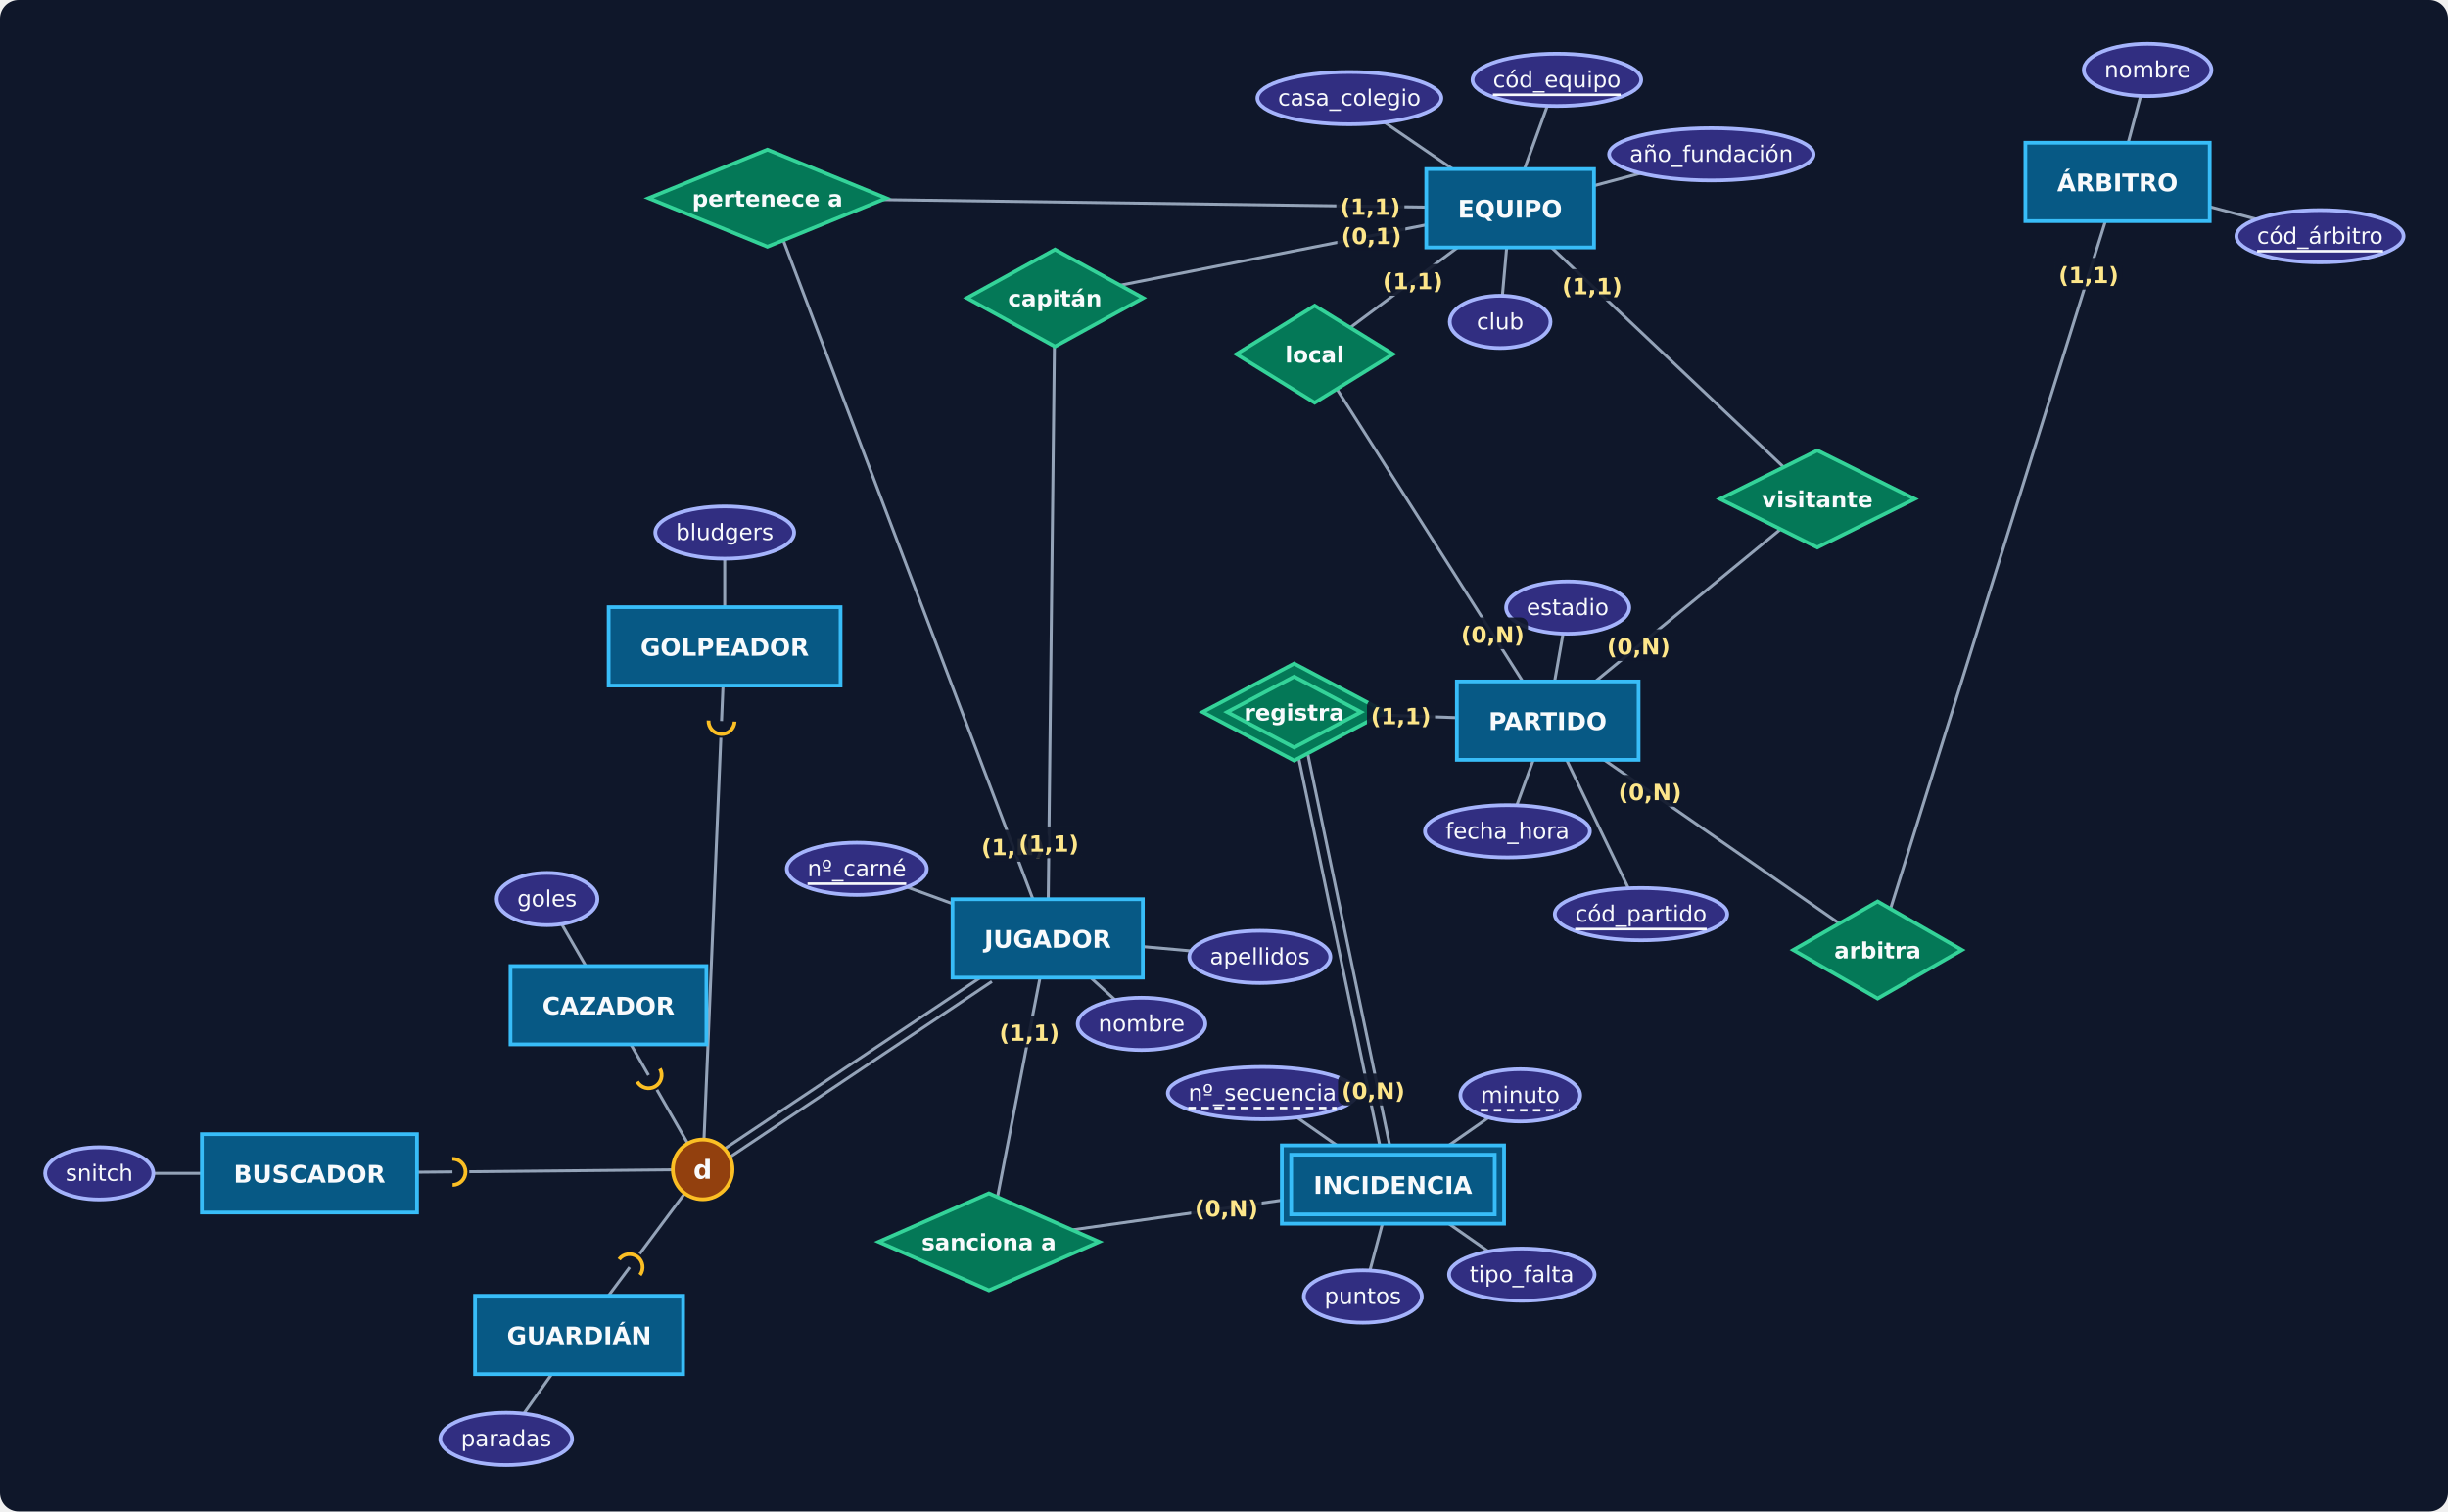
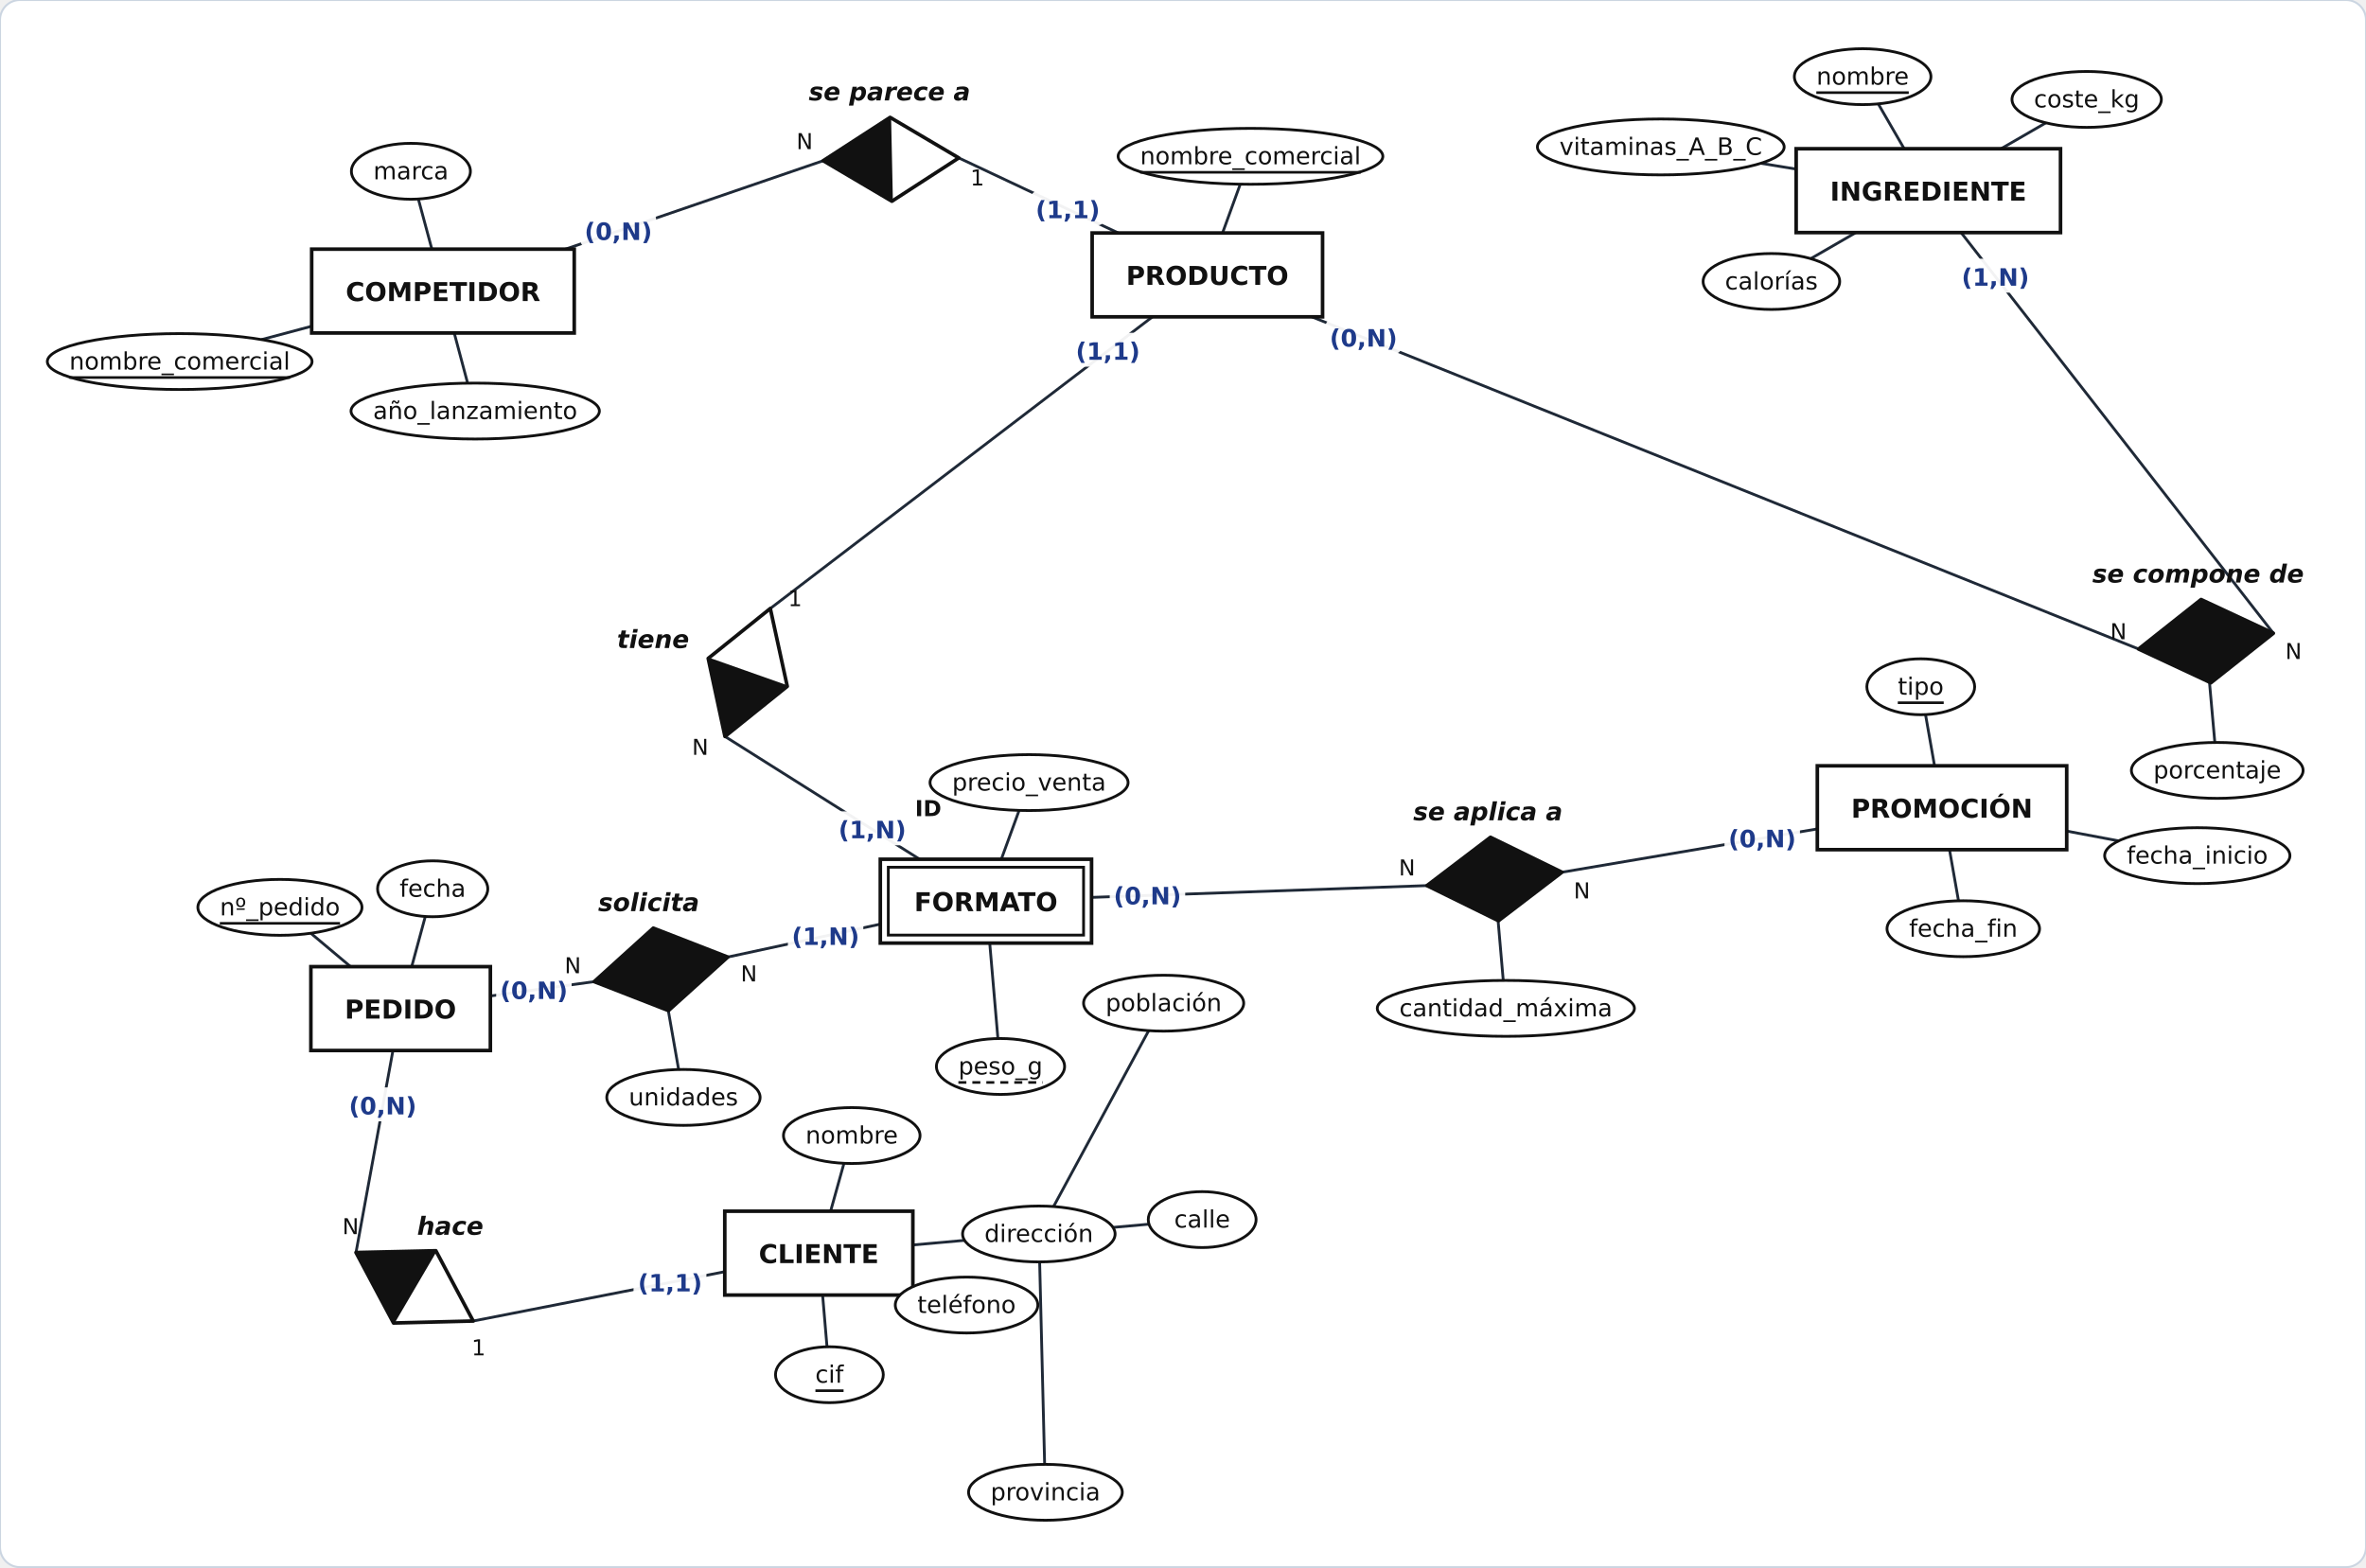
- <svg xmlns="http://www.w3.org/2000/svg" viewBox="158 -795 1312 810" width="1312" height="810" role="img" aria-labelledby="t d" font-family="DejaVu Sans, Verdana, Arial, sans-serif">
-   <rect x="158" y="-795" width="1312" height="810" rx="10" fill="#0f172a" />
-   <g stroke="#94a3b8" stroke-width="1.6" fill="none">
-     <line x1="965.5" y1="-662.4" x2="963.2" y2="-636.5" />
-     <line x1="936.6" y1="-704.4" x2="900.1" y2="-729.4" />
-     <line x1="975.0" y1="-704.4" x2="987.3" y2="-738.3" />
-     <line x1="1012.3" y1="-695.5" x2="1037.4" y2="-702.2" />
-     <line x1="770.5" y1="-287.7" x2="796.4" y2="-285.4" />
-     <line x1="742.5" y1="-271.1" x2="755.8" y2="-259.0" />
-     <line x1="668.5" y1="-310.7" x2="644.1" y2="-319.6" />
-     <line x1="453.7" y1="-58.6" x2="438.7" y2="-37.4" />
-     <line x1="546.4" y1="-469.6" x2="546.4" y2="-495.6" />
-     <line x1="472.0" y1="-277.3" x2="459.0" y2="-299.8" />
-     <line x1="266.2" y1="-166.2" x2="240.2" y2="-166.2" />
-     <line x1="997.6" y1="-387.8" x2="1030.8" y2="-318.9" />
-     <line x1="979.8" y1="-387.8" x2="970.9" y2="-363.4" />
-     <line x1="991.2" y1="-429.8" x2="995.7" y2="-455.4" />
-     <line x1="1342.3" y1="-684.2" x2="1367.4" y2="-677.5" />
-     <line x1="1298.6" y1="-718.5" x2="1305.3" y2="-743.6" />
-     <line x1="934.5" y1="-139.2" x2="955.8" y2="-124.3" />
-     <line x1="898.9" y1="-139.2" x2="892.2" y2="-114.1" />
-     <line x1="874.5" y1="-181.2" x2="853.2" y2="-196.1" />
-     <line x1="934.5" y1="-181.2" x2="955.8" y2="-196.1" />
-     <line x1="922.4" y1="-684.0" x2="630.9" y2="-688.0" />
-     <line x1="711.6" y1="-313.1" x2="577.8" y2="-666.3" />
-     <line x1="719.8" y1="-313.1" x2="723.1" y2="-609.4" />
-     <line x1="922.4" y1="-674.5" x2="758.2" y2="-642.1" />
-     <line x1="939.2" y1="-662.4" x2="881.6" y2="-619.4" />
-     <line x1="974.1" y1="-429.8" x2="874.5" y2="-586.5" />
-     <line x1="989.5" y1="-662.4" x2="1114.0" y2="-544.6" />
-     <line x1="1013.0" y1="-429.8" x2="1112.3" y2="-511.4" />
-     <line x1="1286.4" y1="-676.5" x2="1171.2" y2="-307.9" />
-     <line x1="1017.7" y1="-387.8" x2="1143.8" y2="-300.1" />
-     <line x1="938.8" y1="-410.4" x2="897.7" y2="-411.8" />
-     <line x1="897.6" y1="-180.7" x2="853.9" y2="-389.4" />
-     <line x1="902.7" y1="-181.8" x2="859.0" y2="-390.5" />
-     <line x1="715.4" y1="-271.1" x2="692.6" y2="-153.5" />
-     <line x1="845.0" y1="-151.8" x2="732.7" y2="-135.9" />
-     <line x1="689.6" y1="-269.0" x2="549.3" y2="-175.0" />
-     <line x1="686.7" y1="-273.3" x2="546.4" y2="-179.4" />
-     <line x1="525.0" y1="-155.5" x2="484.1" y2="-100.6" />
-     <line x1="535.3" y1="-184.3" x2="545.5" y2="-427.6" />
-     <line x1="526.6" y1="-182.2" x2="496.1" y2="-235.3" />
-     <line x1="518.6" y1="-168.1" x2="381.5" y2="-166.8" />
+ <svg xmlns="http://www.w3.org/2000/svg" viewBox="422 -982 1185 785" width="1185" height="785" role="img" aria-labelledby="t d" font-family="DejaVu Sans, Verdana, Arial, sans-serif">
+   <rect x="422" y="-982" width="1185" height="785" rx="10" fill="#ffffff" stroke="#cbd5e1" />
+   <g stroke="#1f2937" stroke-width="1.4" fill="none">
+     <line x1="1351.5" y1="-865.5" x2="1329.0" y2="-852.5" />
+     <line x1="1321.6" y1="-897.3" x2="1303.9" y2="-900.2" />
+     <line x1="1375.7" y1="-907.5" x2="1362.7" y2="-930.0" />
+     <line x1="1424.2" y1="-907.5" x2="1446.7" y2="-920.5" />
+     <line x1="1034.3" y1="-865.3" x2="1043.2" y2="-889.8" />
+     <line x1="917.7" y1="-509.6" x2="921.8" y2="-461.8" />
+     <line x1="923.5" y1="-551.6" x2="932.4" y2="-576.0" />
+     <line x1="879.2" y1="-337.8" x2="879.5" y2="-337.6" />
+     <line x1="834.0" y1="-333.3" x2="836.2" y2="-307.4" />
+     <line x1="838.0" y1="-375.3" x2="844.7" y2="-399.3" />
+     <line x1="879.2" y1="-358.4" x2="905.1" y2="-360.7" />
+     <line x1="979.5" y1="-367.2" x2="997.4" y2="-368.8" />
+     <line x1="949.7" y1="-377.7" x2="997.3" y2="-465.7" />
+     <line x1="942.7" y1="-349.9" x2="945.2" y2="-248.5" />
+     <line x1="597.6" y1="-497.8" x2="577.7" y2="-514.5" />
+     <line x1="628.2" y1="-497.8" x2="635.0" y2="-522.9" />
+     <line x1="1398.4" y1="-556.4" x2="1402.9" y2="-530.8" />
+     <line x1="1390.9" y1="-598.4" x2="1386.4" y2="-624.0" />
+     <line x1="1457.1" y1="-565.7" x2="1483.1" y2="-560.8" />
+     <line x1="649.5" y1="-815.2" x2="656.2" y2="-790.1" />
+     <line x1="578.1" y1="-818.6" x2="553.0" y2="-811.9" />
+     <line x1="638.3" y1="-857.2" x2="631.5" y2="-882.4" />
+     <line x1="1528.6" y1="-640.3" x2="1531.3" y2="-610.0" />
+     <line x1="756.7" y1="-475.9" x2="761.9" y2="-446.2" />
+     <line x1="1172.3" y1="-521.0" x2="1174.9" y2="-490.9" />
+     <line x1="1560.6" y1="-664.8" x2="1404.2" y2="-865.5" />
+     <line x1="1493.1" y1="-656.9" x2="1079.0" y2="-823.3" />
+     <line x1="807.8" y1="-677.2" x2="999.2" y2="-823.3" />
+     <line x1="785.1" y1="-613.1" x2="882.6" y2="-551.6" />
+     <line x1="659.0" y1="-320.3" x2="785.0" y2="-345.0" />
+     <line x1="600.3" y1="-354.6" x2="618.8" y2="-455.8" />
+     <line x1="719.6" y1="-490.3" x2="667.5" y2="-483.1" />
+     <line x1="786.5" y1="-502.6" x2="862.9" y2="-519.1" />
+     <line x1="1204.3" y1="-545.1" x2="1332.2" y2="-566.8" />
+     <line x1="1136.7" y1="-538.4" x2="968.7" y2="-532.5" />
+     <line x1="834.3" y1="-901.5" x2="705.2" y2="-857.2" />
+     <line x1="902.2" y1="-902.9" x2="982.1" y2="-865.3" />
  </g>
-   <g transform="translate(497.2 -118.3) rotate(126.8)">
-     <rect x="-6" y="-8" width="9" height="16" fill="#0f172a" stroke="none" />
-     <path d="M3 -7 A7 7 0 0 0 3 7" fill="none" stroke="#fbbf24" stroke-width="2" />
-   </g>
-   <g transform="translate(544.6 -405.6) rotate(-87.6)">
-     <rect x="-6" y="-8" width="9" height="16" fill="#0f172a" stroke="none" />
-     <path d="M3 -7 A7 7 0 0 0 3 7" fill="none" stroke="#fbbf24" stroke-width="2" />
-   </g>
-   <g transform="translate(507.1 -216.2) rotate(-119.8)">
-     <rect x="-6" y="-8" width="9" height="16" fill="#0f172a" stroke="none" />
-     <path d="M3 -7 A7 7 0 0 0 3 7" fill="none" stroke="#fbbf24" stroke-width="2" />
-   </g>
-   <g transform="translate(403.5 -167.0) rotate(179.4)">
-     <rect x="-6" y="-8" width="9" height="16" fill="#0f172a" stroke="none" />
-     <path d="M3 -7 A7 7 0 0 0 3 7" fill="none" stroke="#fbbf24" stroke-width="2" />
-   </g>
-   <rect x="922.4" y="-704.4" width="89.9" height="42.0" fill="#075985" stroke="#38bdf8" stroke-width="2" />
-   <rect x="668.5" y="-313.1" width="102.0" height="42.0" fill="#075985" stroke="#38bdf8" stroke-width="2" />
-   <rect x="412.6" y="-100.6" width="111.5" height="42.0" fill="#075985" stroke="#38bdf8" stroke-width="2" />
-   <rect x="484.2" y="-469.6" width="124.3" height="42.0" fill="#075985" stroke="#38bdf8" stroke-width="2" />
-   <rect x="431.6" y="-277.3" width="105.0" height="42.0" fill="#075985" stroke="#38bdf8" stroke-width="2" />
-   <rect x="266.2" y="-187.2" width="115.3" height="42.0" fill="#075985" stroke="#38bdf8" stroke-width="2" />
-   <rect x="938.8" y="-429.8" width="97.4" height="42.0" fill="#075985" stroke="#38bdf8" stroke-width="2" />
-   <rect x="1243.5" y="-718.5" width="98.8" height="42.0" fill="#075985" stroke="#38bdf8" stroke-width="2" />
-   <rect x="845.0" y="-181.2" width="119.1" height="42.0" fill="#075985" stroke="#38bdf8" stroke-width="2" />
-   <rect x="850.0" y="-176.2" width="109.1" height="32.0" fill="none" stroke="#38bdf8" stroke-width="2" />
-   <polygon points="569.3,-714.8 633.0,-688.8 569.3,-662.8 505.6,-688.8" fill="#047857" stroke="#34d399" stroke-width="2" />
-   <polygon points="723.4,-661.3 770.7,-635.3 723.4,-609.3 676.2,-635.3" fill="#047857" stroke="#34d399" stroke-width="2" />
-   <polygon points="862.6,-631.2 904.6,-605.2 862.6,-579.2 820.6,-605.2" fill="#047857" stroke="#34d399" stroke-width="2" />
-   <polygon points="1132.0,-553.6 1184.2,-527.6 1132.0,-501.6 1079.8,-527.6" fill="#047857" stroke="#34d399" stroke-width="2" />
-   <polygon points="1164.3,-311.9 1209.5,-285.9 1164.3,-259.9 1119.1,-285.9" fill="#047857" stroke="#34d399" stroke-width="2" />
-   <polygon points="851.6,-439.4 900.6,-413.4 851.6,-387.4 802.5,-413.4" fill="#047857" stroke="#34d399" stroke-width="2" />
-   <polygon points="851.6,-432.4 887.4,-413.4 851.6,-394.4 815.7,-413.4" fill="none" stroke="#34d399" stroke-width="2" />
-   <polygon points="688.0,-155.5 747.1,-129.5 688.0,-103.5 628.9,-129.5" fill="#047857" stroke="#34d399" stroke-width="2" />
-   <circle cx="534.6" cy="-168.3" r="16" fill="#92400e" stroke="#fbbf24" stroke-width="2" />
-   <ellipse cx="962.0" cy="-622.5" rx="27.0" ry="14.0" fill="#312e81" stroke="#a5b4fc" stroke-width="2" />
-   <ellipse cx="881.2" cy="-742.4" rx="49.3" ry="14.0" fill="#312e81" stroke="#a5b4fc" stroke-width="2" />
-   <ellipse cx="992.4" cy="-752.2" rx="45.2" ry="14.0" fill="#312e81" stroke="#a5b4fc" stroke-width="2" />
-   <ellipse cx="1075.2" cy="-712.3" rx="54.8" ry="14.0" fill="#312e81" stroke="#a5b4fc" stroke-width="2" />
-   <ellipse cx="833.2" cy="-282.2" rx="37.8" ry="14.0" fill="#312e81" stroke="#a5b4fc" stroke-width="2" />
-   <ellipse cx="769.8" cy="-246.3" rx="34.2" ry="14.0" fill="#312e81" stroke="#a5b4fc" stroke-width="2" />
-   <ellipse cx="617.2" cy="-329.4" rx="37.5" ry="14.0" fill="#312e81" stroke="#a5b4fc" stroke-width="2" />
-   <ellipse cx="429.3" cy="-23.9" rx="35.3" ry="14.0" fill="#312e81" stroke="#a5b4fc" stroke-width="2" />
-   <ellipse cx="546.4" cy="-509.6" rx="37.2" ry="14.0" fill="#312e81" stroke="#a5b4fc" stroke-width="2" />
-   <ellipse cx="451.2" cy="-313.2" rx="27.0" ry="14.0" fill="#312e81" stroke="#a5b4fc" stroke-width="2" />
-   <ellipse cx="211.2" cy="-166.2" rx="29.0" ry="14.0" fill="#312e81" stroke="#a5b4fc" stroke-width="2" />
-   <ellipse cx="1037.5" cy="-305.1" rx="46.2" ry="14.0" fill="#312e81" stroke="#a5b4fc" stroke-width="2" />
-   <ellipse cx="965.9" cy="-349.5" rx="44.2" ry="14.0" fill="#312e81" stroke="#a5b4fc" stroke-width="2" />
-   <ellipse cx="998.2" cy="-469.4" rx="33.0" ry="14.0" fill="#312e81" stroke="#a5b4fc" stroke-width="2" />
-   <ellipse cx="1401.4" cy="-668.4" rx="44.8" ry="14.0" fill="#312e81" stroke="#a5b4fc" stroke-width="2" />
-   <ellipse cx="1309.0" cy="-757.5" rx="34.2" ry="14.0" fill="#312e81" stroke="#a5b4fc" stroke-width="2" />
-   <ellipse cx="973.6" cy="-111.9" rx="39.0" ry="14.0" fill="#312e81" stroke="#a5b4fc" stroke-width="2" />
-   <ellipse cx="888.4" cy="-100.2" rx="31.6" ry="14.0" fill="#312e81" stroke="#a5b4fc" stroke-width="2" />
-   <ellipse cx="834.6" cy="-209.2" rx="50.7" ry="14.0" fill="#312e81" stroke="#a5b4fc" stroke-width="2" />
-   <ellipse cx="972.8" cy="-208.0" rx="32.1" ry="14.0" fill="#312e81" stroke="#a5b4fc" stroke-width="2" />
-   <rect x="874.2" y="-693.4" width="36.5" height="17" rx="4" fill="#0f172a" opacity="0.92" />
-   <text x="892.4" y="-679.9" font-size="12" fill="#fde68a" text-anchor="middle" font-weight="700">(1,1)</text>
-   <rect x="682.0" y="-350.2" width="37.8" height="17" rx="4" fill="#0f172a" opacity="0.92" />
-   <text x="700.9" y="-336.7" font-size="12" fill="#fde68a" text-anchor="middle" font-weight="700">(1,N)</text>
-   <rect x="701.9" y="-352.1" width="36.5" height="17" rx="4" fill="#0f172a" opacity="0.92" />
-   <text x="720.1" y="-338.6" font-size="12" fill="#fde68a" text-anchor="middle" font-weight="700">(1,1)</text>
-   <rect x="874.7" y="-677.7" width="36.5" height="17" rx="4" fill="#0f172a" opacity="0.92" />
-   <text x="893.0" y="-664.2" font-size="12" fill="#fde68a" text-anchor="middle" font-weight="700">(0,1)</text>
-   <rect x="897.0" y="-653.5" width="36.5" height="17" rx="4" fill="#0f172a" opacity="0.92" />
-   <text x="915.2" y="-640.0" font-size="12" fill="#fde68a" text-anchor="middle" font-weight="700">(1,1)</text>
-   <rect x="939.1" y="-464.1" width="37.8" height="17" rx="4" fill="#0f172a" opacity="0.92" />
-   <text x="958.0" y="-450.6" font-size="12" fill="#fde68a" text-anchor="middle" font-weight="700">(0,N)</text>
-   <rect x="993.1" y="-650.8" width="36.5" height="17" rx="4" fill="#0f172a" opacity="0.92" />
-   <text x="1011.3" y="-637.3" font-size="12" fill="#fde68a" text-anchor="middle" font-weight="700">(1,1)</text>
-   <rect x="1017.3" y="-457.8" width="37.8" height="17" rx="4" fill="#0f172a" opacity="0.92" />
-   <text x="1036.2" y="-444.3" font-size="12" fill="#fde68a" text-anchor="middle" font-weight="700">(0,N)</text>
-   <rect x="1259.2" y="-656.8" width="36.5" height="17" rx="4" fill="#0f172a" opacity="0.92" />
-   <text x="1277.4" y="-643.3" font-size="12" fill="#fde68a" text-anchor="middle" font-weight="700">(1,1)</text>
-   <rect x="1023.4" y="-379.7" width="37.8" height="17" rx="4" fill="#0f172a" opacity="0.92" />
-   <text x="1042.3" y="-366.2" font-size="12" fill="#fde68a" text-anchor="middle" font-weight="700">(0,N)</text>
-   <rect x="890.6" y="-420.4" width="36.5" height="17" rx="4" fill="#0f172a" opacity="0.92" />
-   <text x="908.8" y="-406.9" font-size="12" fill="#fde68a" text-anchor="middle" font-weight="700">(1,1)</text>
-   <rect x="875.1" y="-219.6" width="37.8" height="17" rx="4" fill="#0f172a" opacity="0.92" />
-   <text x="894.0" y="-206.1" font-size="12" fill="#fde68a" text-anchor="middle" font-weight="700">(0,N)</text>
-   <rect x="691.5" y="-250.7" width="36.5" height="17" rx="4" fill="#0f172a" opacity="0.92" />
-   <text x="709.7" y="-237.2" font-size="12" fill="#fde68a" text-anchor="middle" font-weight="700">(1,1)</text>
-   <rect x="796.4" y="-156.6" width="37.8" height="17" rx="4" fill="#0f172a" opacity="0.92" />
-   <text x="815.3" y="-143.1" font-size="12" fill="#fde68a" text-anchor="middle" font-weight="700">(0,N)</text>
-   <text x="967.3" y="-678.4" font-size="13" font-weight="700" text-anchor="middle" fill="#f8fafc">EQUIPO</text>
-   <text x="719.5" y="-287.1" font-size="13" font-weight="700" text-anchor="middle" fill="#f8fafc">JUGADOR</text>
-   <text x="468.4" y="-74.6" font-size="13" font-weight="700" text-anchor="middle" fill="#f8fafc">GUARDIÁN</text>
-   <text x="546.4" y="-443.6" font-size="13" font-weight="700" text-anchor="middle" fill="#f8fafc">GOLPEADOR</text>
-   <text x="484.1" y="-251.3" font-size="13" font-weight="700" text-anchor="middle" fill="#f8fafc">CAZADOR</text>
-   <text x="323.9" y="-161.2" font-size="13" font-weight="700" text-anchor="middle" fill="#f8fafc">BUSCADOR</text>
-   <text x="987.5" y="-403.8" font-size="13" font-weight="700" text-anchor="middle" fill="#f8fafc">PARTIDO</text>
-   <text x="1292.9" y="-692.5" font-size="13" font-weight="700" text-anchor="middle" fill="#f8fafc">ÁRBITRO</text>
-   <text x="904.5" y="-155.2" font-size="13" font-weight="700" text-anchor="middle" fill="#f8fafc">INCIDENCIA</text>
-   <text x="569.3" y="-684.3" font-size="12" font-weight="700" text-anchor="middle" fill="#f8fafc">pertenece a</text>
-   <text x="723.4" y="-630.8" font-size="12" font-weight="700" text-anchor="middle" fill="#f8fafc">capitán</text>
-   <text x="862.6" y="-600.7" font-size="12" font-weight="700" text-anchor="middle" fill="#f8fafc">local</text>
-   <text x="1132.0" y="-523.1" font-size="12" font-weight="700" text-anchor="middle" fill="#f8fafc">visitante</text>
-   <text x="1164.3" y="-281.4" font-size="12" font-weight="700" text-anchor="middle" fill="#f8fafc">arbitra</text>
-   <text x="851.6" y="-408.9" font-size="12" font-weight="700" text-anchor="middle" fill="#f8fafc">registra</text>
-   <text x="688.0" y="-125.0" font-size="12" font-weight="700" text-anchor="middle" fill="#f8fafc">sanciona a</text>
-   <text x="534.6" y="-163.3" font-size="14" font-weight="700" text-anchor="middle" fill="#f8fafc">d</text>
-   <text x="962.0" y="-618.5" font-size="12" text-anchor="middle" fill="#f8fafc">club</text>
-   <text x="881.2" y="-738.4" font-size="12" text-anchor="middle" fill="#f8fafc">casa_colegio</text>
-   <text x="992.4" y="-748.2" font-size="12" text-anchor="middle" fill="#f8fafc">cód_equipo</text>
-   <line x1="958.1" y1="-744.2" x2="1026.6" y2="-744.2" stroke="#f8fafc" stroke-width="1.4" />
-   <text x="1075.2" y="-708.3" font-size="12" text-anchor="middle" fill="#f8fafc">año_fundación</text>
-   <text x="833.2" y="-278.2" font-size="12" text-anchor="middle" fill="#f8fafc">apellidos</text>
-   <text x="769.8" y="-242.3" font-size="12" text-anchor="middle" fill="#f8fafc">nombre</text>
-   <text x="617.2" y="-325.4" font-size="12" text-anchor="middle" fill="#f8fafc">nº_carné</text>
-   <line x1="590.8" y1="-321.4" x2="643.7" y2="-321.4" stroke="#f8fafc" stroke-width="1.4" />
-   <text x="429.3" y="-19.9" font-size="12" text-anchor="middle" fill="#f8fafc">paradas</text>
-   <text x="546.4" y="-505.6" font-size="12" text-anchor="middle" fill="#f8fafc">bludgers</text>
-   <text x="451.2" y="-309.2" font-size="12" text-anchor="middle" fill="#f8fafc">goles</text>
-   <text x="211.2" y="-162.2" font-size="12" text-anchor="middle" fill="#f8fafc">snitch</text>
-   <text x="1037.5" y="-301.1" font-size="12" text-anchor="middle" fill="#f8fafc">cód_partido</text>
-   <line x1="1002.2" y1="-297.1" x2="1072.7" y2="-297.1" stroke="#f8fafc" stroke-width="1.4" />
-   <text x="965.9" y="-345.5" font-size="12" text-anchor="middle" fill="#f8fafc">fecha_hora</text>
-   <text x="998.2" y="-465.4" font-size="12" text-anchor="middle" fill="#f8fafc">estadio</text>
-   <text x="1401.4" y="-664.4" font-size="12" text-anchor="middle" fill="#f8fafc">cód_árbitro</text>
-   <line x1="1367.7" y1="-660.4" x2="1435.2" y2="-660.4" stroke="#f8fafc" stroke-width="1.4" />
-   <text x="1309.0" y="-753.5" font-size="12" text-anchor="middle" fill="#f8fafc">nombre</text>
-   <text x="973.6" y="-107.9" font-size="12" text-anchor="middle" fill="#f8fafc">tipo_falta</text>
-   <text x="888.4" y="-96.2" font-size="12" text-anchor="middle" fill="#f8fafc">puntos</text>
-   <text x="834.6" y="-205.2" font-size="12" text-anchor="middle" fill="#f8fafc">nº_secuencia</text>
-   <line x1="794.9" y1="-201.2" x2="874.3" y2="-201.2" stroke="#f8fafc" stroke-width="1.4" stroke-dasharray="4 3" />
-   <text x="972.8" y="-204.0" font-size="12" text-anchor="middle" fill="#f8fafc">minuto</text>
-   <line x1="951.6" y1="-200.0" x2="993.9" y2="-200.0" stroke="#f8fafc" stroke-width="1.4" stroke-dasharray="4 3" />
+   <rect x="1321.6" y="-907.5" width="132.4" height="42.0" fill="#ffffff" stroke="#111111" stroke-width="1.8" />
+   <rect x="969.0" y="-865.3" width="115.4" height="42.0" fill="#ffffff" stroke="#111111" stroke-width="1.8" />
+   <rect x="862.9" y="-551.6" width="105.8" height="42.0" fill="#ffffff" stroke="#111111" stroke-width="1.8" />
+   <rect x="866.9" y="-547.6" width="97.8" height="34.0" fill="none" stroke="#111111" stroke-width="1.4" />
+   <rect x="785.0" y="-375.3" width="94.2" height="42.0" fill="#ffffff" stroke="#111111" stroke-width="1.8" />
+   <rect x="577.7" y="-497.8" width="89.9" height="42.0" fill="#ffffff" stroke="#111111" stroke-width="1.8" />
+   <rect x="1332.2" y="-598.4" width="124.9" height="42.0" fill="#ffffff" stroke="#111111" stroke-width="1.8" />
+   <rect x="578.1" y="-857.2" width="131.5" height="42.0" fill="#ffffff" stroke="#111111" stroke-width="1.8" />
+   <polygon points="1560.6,-664.8 1524.4,-681.7 1529.3,-640.0" fill="#111111" stroke="none" />
+   <polygon points="1493.1,-656.9 1524.4,-681.7 1529.3,-640.0" fill="#111111" stroke="none" />
+   <polygon points="1560.6,-664.8 1524.4,-681.7 1493.1,-656.9 1529.3,-640.0" fill="none" stroke="#111111" stroke-width="1.8" stroke-linejoin="round" />
+   <line x1="1524.4" y1="-681.7" x2="1529.3" y2="-640.0" stroke="#111111" stroke-width="1" />
+   <polygon points="807.8,-677.2 776.7,-652.2 816.3,-638.2" fill="#ffffff" stroke="none" />
+   <polygon points="785.1,-613.1 776.7,-652.2 816.3,-638.2" fill="#111111" stroke="none" />
+   <polygon points="807.8,-677.2 776.7,-652.2 785.1,-613.1 816.3,-638.2" fill="none" stroke="#111111" stroke-width="1.8" stroke-linejoin="round" />
+   <line x1="776.7" y1="-652.2" x2="816.3" y2="-638.2" stroke="#111111" stroke-width="1" />
+   <polygon points="659.0,-320.3 640.3,-355.5 619.1,-319.3" fill="#ffffff" stroke="none" />
+   <polygon points="600.3,-354.6 640.3,-355.5 619.1,-319.3" fill="#111111" stroke="none" />
+   <polygon points="659.0,-320.3 640.3,-355.5 600.3,-354.6 619.1,-319.3" fill="none" stroke="#111111" stroke-width="1.8" stroke-linejoin="round" />
+   <line x1="640.3" y1="-355.5" x2="619.1" y2="-319.3" stroke="#111111" stroke-width="1" />
+   <polygon points="719.6,-490.3 756.8,-475.8 749.2,-517.1" fill="#111111" stroke="none" />
+   <polygon points="786.5,-502.6 756.8,-475.8 749.2,-517.1" fill="#111111" stroke="none" />
+   <polygon points="719.6,-490.3 756.8,-475.8 786.5,-502.6 749.2,-517.1" fill="none" stroke="#111111" stroke-width="1.8" stroke-linejoin="round" />
+   <line x1="756.8" y1="-475.8" x2="749.2" y2="-517.1" stroke="#111111" stroke-width="1" />
+   <polygon points="1204.3,-545.1 1168.5,-562.6 1172.5,-520.8" fill="#111111" stroke="none" />
+   <polygon points="1136.7,-538.4 1168.5,-562.6 1172.5,-520.8" fill="#111111" stroke="none" />
+   <polygon points="1204.3,-545.1 1168.5,-562.6 1136.7,-538.4 1172.5,-520.8" fill="none" stroke="#111111" stroke-width="1.8" stroke-linejoin="round" />
+   <line x1="1168.5" y1="-562.6" x2="1172.5" y2="-520.8" stroke="#111111" stroke-width="1" />
+   <polygon points="834.3,-901.5 868.7,-881.2 867.8,-923.2" fill="#111111" stroke="none" />
+   <polygon points="902.2,-902.9 868.7,-881.2 867.8,-923.2" fill="#ffffff" stroke="none" />
+   <polygon points="834.3,-901.5 868.7,-881.2 902.2,-902.9 867.8,-923.2" fill="none" stroke="#111111" stroke-width="1.8" stroke-linejoin="round" />
+   <line x1="868.7" y1="-881.2" x2="867.8" y2="-923.2" stroke="#111111" stroke-width="1" />
+   <ellipse cx="1309.2" cy="-841.0" rx="34.2" ry="14.0" fill="#ffffff" stroke="#111111" stroke-width="1.4" />
+   <ellipse cx="1253.8" cy="-908.4" rx="61.8" ry="14.0" fill="#ffffff" stroke="#111111" stroke-width="1.4" />
+   <ellipse cx="1354.9" cy="-943.6" rx="34.2" ry="14.0" fill="#ffffff" stroke="#111111" stroke-width="1.4" />
+   <ellipse cx="1467.1" cy="-932.2" rx="37.4" ry="14.0" fill="#ffffff" stroke="#111111" stroke-width="1.4" />
+   <ellipse cx="1048.3" cy="-903.7" rx="66.3" ry="14.0" fill="#ffffff" stroke="#111111" stroke-width="1.4" />
+   <ellipse cx="923.1" cy="-447.8" rx="32.1" ry="14.0" fill="#ffffff" stroke="#111111" stroke-width="1.4" />
+   <ellipse cx="937.4" cy="-590.0" rx="49.6" ry="14.0" fill="#ffffff" stroke="#111111" stroke-width="1.4" />
+   <ellipse cx="906.1" cy="-328.3" rx="35.7" ry="14.0" fill="#ffffff" stroke="#111111" stroke-width="1.4" />
+   <ellipse cx="837.4" cy="-293.4" rx="27.0" ry="14.0" fill="#ffffff" stroke="#111111" stroke-width="1.4" />
+   <ellipse cx="848.6" cy="-413.2" rx="34.2" ry="14.0" fill="#ffffff" stroke="#111111" stroke-width="1.4" />
+   <ellipse cx="942.3" cy="-363.9" rx="38.2" ry="14.0" fill="#ffffff" stroke="#111111" stroke-width="1.4" />
+   <ellipse cx="1024.1" cy="-371.1" rx="27.0" ry="14.0" fill="#ffffff" stroke="#111111" stroke-width="1.4" />
+   <ellipse cx="1004.8" cy="-479.5" rx="40.1" ry="14.0" fill="#ffffff" stroke="#111111" stroke-width="1.4" />
+   <ellipse cx="945.6" cy="-234.5" rx="38.5" ry="14.0" fill="#ffffff" stroke="#111111" stroke-width="1.4" />
+   <ellipse cx="562.2" cy="-527.5" rx="41.1" ry="14.0" fill="#ffffff" stroke="#111111" stroke-width="1.4" />
+   <ellipse cx="638.7" cy="-536.8" rx="27.6" ry="14.0" fill="#ffffff" stroke="#111111" stroke-width="1.4" />
+   <ellipse cx="1405.3" cy="-516.8" rx="38.2" ry="14.0" fill="#ffffff" stroke="#111111" stroke-width="1.4" />
+   <ellipse cx="1384.0" cy="-638.0" rx="27.0" ry="14.0" fill="#ffffff" stroke="#111111" stroke-width="1.4" />
+   <ellipse cx="1522.5" cy="-553.4" rx="46.4" ry="14.0" fill="#ffffff" stroke="#111111" stroke-width="1.4" />
+   <ellipse cx="660.0" cy="-776.1" rx="62.2" ry="14.0" fill="#ffffff" stroke="#111111" stroke-width="1.4" />
+   <ellipse cx="512.0" cy="-800.9" rx="66.3" ry="14.0" fill="#ffffff" stroke="#111111" stroke-width="1.4" />
+   <ellipse cx="627.8" cy="-896.2" rx="29.8" ry="14.0" fill="#ffffff" stroke="#111111" stroke-width="1.4" />
+   <ellipse cx="1532.5" cy="-596.1" rx="43.0" ry="14.0" fill="#ffffff" stroke="#111111" stroke-width="1.4" />
+   <ellipse cx="764.3" cy="-432.3" rx="38.4" ry="14.0" fill="#ffffff" stroke="#111111" stroke-width="1.4" />
+   <ellipse cx="1176.2" cy="-476.9" rx="64.4" ry="14.0" fill="#ffffff" stroke="#111111" stroke-width="1.4" />
+   <rect x="1402.5" y="-852.4" width="37.8" height="17" rx="3" fill="#ffffff" opacity="0.94" />
+   <text x="1421.4" y="-838.9" font-size="12" fill="#1e3a8a" text-anchor="middle" font-weight="700">(1,N)</text>
+   <text x="1570.7" y="-651.9" font-size="11" fill="#111111" text-anchor="middle">N</text>
+   <rect x="1086.0" y="-821.9" width="37.8" height="17" rx="3" fill="#ffffff" opacity="0.94" />
+   <text x="1104.9" y="-808.4" font-size="12" fill="#1e3a8a" text-anchor="middle" font-weight="700">(0,N)</text>
+   <text x="1483.0" y="-661.8" font-size="11" fill="#111111" text-anchor="middle">N</text>
+   <rect x="958.7" y="-815.3" width="36.5" height="17" rx="3" fill="#ffffff" opacity="0.94" />
+   <text x="976.9" y="-801.8" font-size="12" fill="#1e3a8a" text-anchor="middle" font-weight="700">(1,1)</text>
+   <text x="820.2" y="-678.4" font-size="11" fill="#111111" text-anchor="middle">1</text>
+   <rect x="840.0" y="-575.6" width="37.8" height="17" rx="3" fill="#ffffff" opacity="0.94" />
+   <text x="858.9" y="-562.1" font-size="12" fill="#1e3a8a" text-anchor="middle" font-weight="700">(1,N)</text>
+   <text x="772.7" y="-603.9" font-size="11" fill="#111111" text-anchor="middle">N</text>
+   <text x="886.9" y="-573.2" font-size="11" font-weight="700" fill="#111111" text-anchor="middle">ID</text>
+   <rect x="739.3" y="-348.6" width="36.5" height="17" rx="3" fill="#ffffff" opacity="0.94" />
+   <text x="757.6" y="-335.1" font-size="12" fill="#1e3a8a" text-anchor="middle" font-weight="700">(1,1)</text>
+   <text x="661.7" y="-303.1" font-size="11" fill="#111111" text-anchor="middle">1</text>
+   <rect x="594.8" y="-437.3" width="37.8" height="17" rx="3" fill="#ffffff" opacity="0.94" />
+   <text x="613.7" y="-423.8" font-size="12" fill="#1e3a8a" text-anchor="middle" font-weight="700">(0,N)</text>
+   <text x="597.6" y="-363.8" font-size="11" fill="#111111" text-anchor="middle">N</text>
+   <rect x="670.5" y="-495.1" width="37.8" height="17" rx="3" fill="#ffffff" opacity="0.94" />
+   <text x="689.4" y="-481.6" font-size="12" fill="#1e3a8a" text-anchor="middle" font-weight="700">(0,N)</text>
+   <text x="708.9" y="-494.5" font-size="11" fill="#111111" text-anchor="middle">N</text>
+   <rect x="816.6" y="-522.2" width="37.8" height="17" rx="3" fill="#ffffff" opacity="0.94" />
+   <text x="835.5" y="-508.7" font-size="12" fill="#1e3a8a" text-anchor="middle" font-weight="700">(1,N)</text>
+   <text x="797.1" y="-490.4" font-size="11" fill="#111111" text-anchor="middle">N</text>
+   <rect x="1285.7" y="-571.1" width="37.8" height="17" rx="3" fill="#ffffff" opacity="0.94" />
+   <text x="1304.6" y="-557.6" font-size="12" fill="#1e3a8a" text-anchor="middle" font-weight="700">(0,N)</text>
+   <text x="1214.3" y="-532.0" font-size="11" fill="#111111" text-anchor="middle">N</text>
+   <rect x="977.8" y="-542.5" width="37.8" height="17" rx="3" fill="#ffffff" opacity="0.94" />
+   <text x="996.7" y="-529.0" font-size="12" fill="#1e3a8a" text-anchor="middle" font-weight="700">(0,N)</text>
+   <text x="1126.7" y="-543.5" font-size="11" fill="#111111" text-anchor="middle">N</text>
+   <rect x="712.8" y="-875.3" width="37.8" height="17" rx="3" fill="#ffffff" opacity="0.94" />
+   <text x="731.7" y="-861.8" font-size="12" fill="#1e3a8a" text-anchor="middle" font-weight="700">(0,N)</text>
+   <text x="825.0" y="-907.3" font-size="11" fill="#111111" text-anchor="middle">N</text>
+   <rect x="938.5" y="-886.2" width="36.5" height="17" rx="3" fill="#ffffff" opacity="0.94" />
+   <text x="956.8" y="-872.7" font-size="12" fill="#1e3a8a" text-anchor="middle" font-weight="700">(1,1)</text>
+   <text x="911.5" y="-889.1" font-size="11" fill="#111111" text-anchor="middle">1</text>
+   <text x="1387.8" y="-881.5" font-size="13" font-weight="700" text-anchor="middle" fill="#111111">INGREDIENTE</text>
+   <text x="1026.7" y="-839.3" font-size="13" font-weight="700" text-anchor="middle" fill="#111111">PRODUCTO</text>
+   <text x="915.8" y="-525.6" font-size="13" font-weight="700" text-anchor="middle" fill="#111111">FORMATO</text>
+   <text x="832.1" y="-349.3" font-size="13" font-weight="700" text-anchor="middle" fill="#111111">CLIENTE</text>
+   <text x="622.6" y="-471.8" font-size="13" font-weight="700" text-anchor="middle" fill="#111111">PEDIDO</text>
+   <text x="1394.6" y="-572.4" font-size="13" font-weight="700" text-anchor="middle" fill="#111111">PROMOCIÓN</text>
+   <text x="643.9" y="-831.2" font-size="13" font-weight="700" text-anchor="middle" fill="#111111">COMPETIDOR</text>
+   <text x="1522.9" y="-690.2" font-size="12.5" font-weight="700" font-style="italic" text-anchor="middle" fill="#111111">se compone de</text>
+   <text x="749.1" y="-657.4" font-size="12.5" font-weight="700" font-style="italic" text-anchor="middle" fill="#111111">tiene</text>
+   <text x="647.5" y="-363.5" font-size="12.5" font-weight="700" font-style="italic" text-anchor="middle" fill="#111111">hace</text>
+   <text x="746.9" y="-525.6" font-size="12.5" font-weight="700" font-style="italic" text-anchor="middle" fill="#111111">solicita</text>
+   <text x="1167.2" y="-571.1" font-size="12.5" font-weight="700" font-style="italic" text-anchor="middle" fill="#111111">se aplica a</text>
+   <text x="867.5" y="-931.7" font-size="12.5" font-weight="700" font-style="italic" text-anchor="middle" fill="#111111">se parece a</text>
+   <text x="1309.2" y="-837.0" font-size="12" text-anchor="middle" fill="#111111">calorías</text>
+   <text x="1253.8" y="-904.4" font-size="12" text-anchor="middle" fill="#111111">vitaminas_A_B_C</text>
+   <text x="1354.9" y="-939.6" font-size="12" text-anchor="middle" fill="#111111">nombre</text>
+   <line x1="1331.7" y1="-935.6" x2="1378.0" y2="-935.6" stroke="#111111" stroke-width="1.3" />
+   <text x="1467.1" y="-928.2" font-size="12" text-anchor="middle" fill="#111111">coste_kg</text>
+   <text x="1048.3" y="-899.7" font-size="12" text-anchor="middle" fill="#111111">nombre_comercial</text>
+   <line x1="993.0" y1="-895.7" x2="1103.6" y2="-895.7" stroke="#111111" stroke-width="1.3" />
+   <text x="923.1" y="-443.8" font-size="12" text-anchor="middle" fill="#111111">peso_g</text>
+   <line x1="902.0" y1="-439.8" x2="944.2" y2="-439.8" stroke="#111111" stroke-width="1.3" stroke-dasharray="4 3" />
+   <text x="937.4" y="-586.0" font-size="12" text-anchor="middle" fill="#111111">precio_venta</text>
+   <text x="906.1" y="-324.3" font-size="12" text-anchor="middle" fill="#111111">teléfono</text>
+   <text x="837.4" y="-289.4" font-size="12" text-anchor="middle" fill="#111111">cif</text>
+   <line x1="830.4" y1="-285.4" x2="844.5" y2="-285.4" stroke="#111111" stroke-width="1.3" />
+   <text x="848.6" y="-409.2" font-size="12" text-anchor="middle" fill="#111111">nombre</text>
+   <text x="942.3" y="-359.9" font-size="12" text-anchor="middle" fill="#111111">dirección</text>
+   <text x="1024.1" y="-367.1" font-size="12" text-anchor="middle" fill="#111111">calle</text>
+   <text x="1004.8" y="-475.5" font-size="12" text-anchor="middle" fill="#111111">población</text>
+   <text x="945.6" y="-230.5" font-size="12" text-anchor="middle" fill="#111111">provincia</text>
+   <text x="562.2" y="-523.5" font-size="12" text-anchor="middle" fill="#111111">nº_pedido</text>
+   <line x1="532.1" y1="-519.5" x2="592.3" y2="-519.5" stroke="#111111" stroke-width="1.3" />
+   <text x="638.7" y="-532.8" font-size="12" text-anchor="middle" fill="#111111">fecha</text>
+   <text x="1405.3" y="-512.8" font-size="12" text-anchor="middle" fill="#111111">fecha_fin</text>
+   <text x="1384.0" y="-634.0" font-size="12" text-anchor="middle" fill="#111111">tipo</text>
+   <line x1="1372.5" y1="-630.0" x2="1395.5" y2="-630.0" stroke="#111111" stroke-width="1.3" />
+   <text x="1522.5" y="-549.4" font-size="12" text-anchor="middle" fill="#111111">fecha_inicio</text>
+   <text x="660.0" y="-772.1" font-size="12" text-anchor="middle" fill="#111111">año_lanzamiento</text>
+   <text x="512.0" y="-796.9" font-size="12" text-anchor="middle" fill="#111111">nombre_comercial</text>
+   <line x1="456.7" y1="-792.9" x2="567.3" y2="-792.9" stroke="#111111" stroke-width="1.3" />
+   <text x="627.8" y="-892.2" font-size="12" text-anchor="middle" fill="#111111">marca</text>
+   <text x="1532.5" y="-592.1" font-size="12" text-anchor="middle" fill="#111111">porcentaje</text>
+   <text x="764.3" y="-428.3" font-size="12" text-anchor="middle" fill="#111111">unidades</text>
+   <text x="1176.2" y="-472.9" font-size="12" text-anchor="middle" fill="#111111">cantidad_máxima</text>
</svg>
